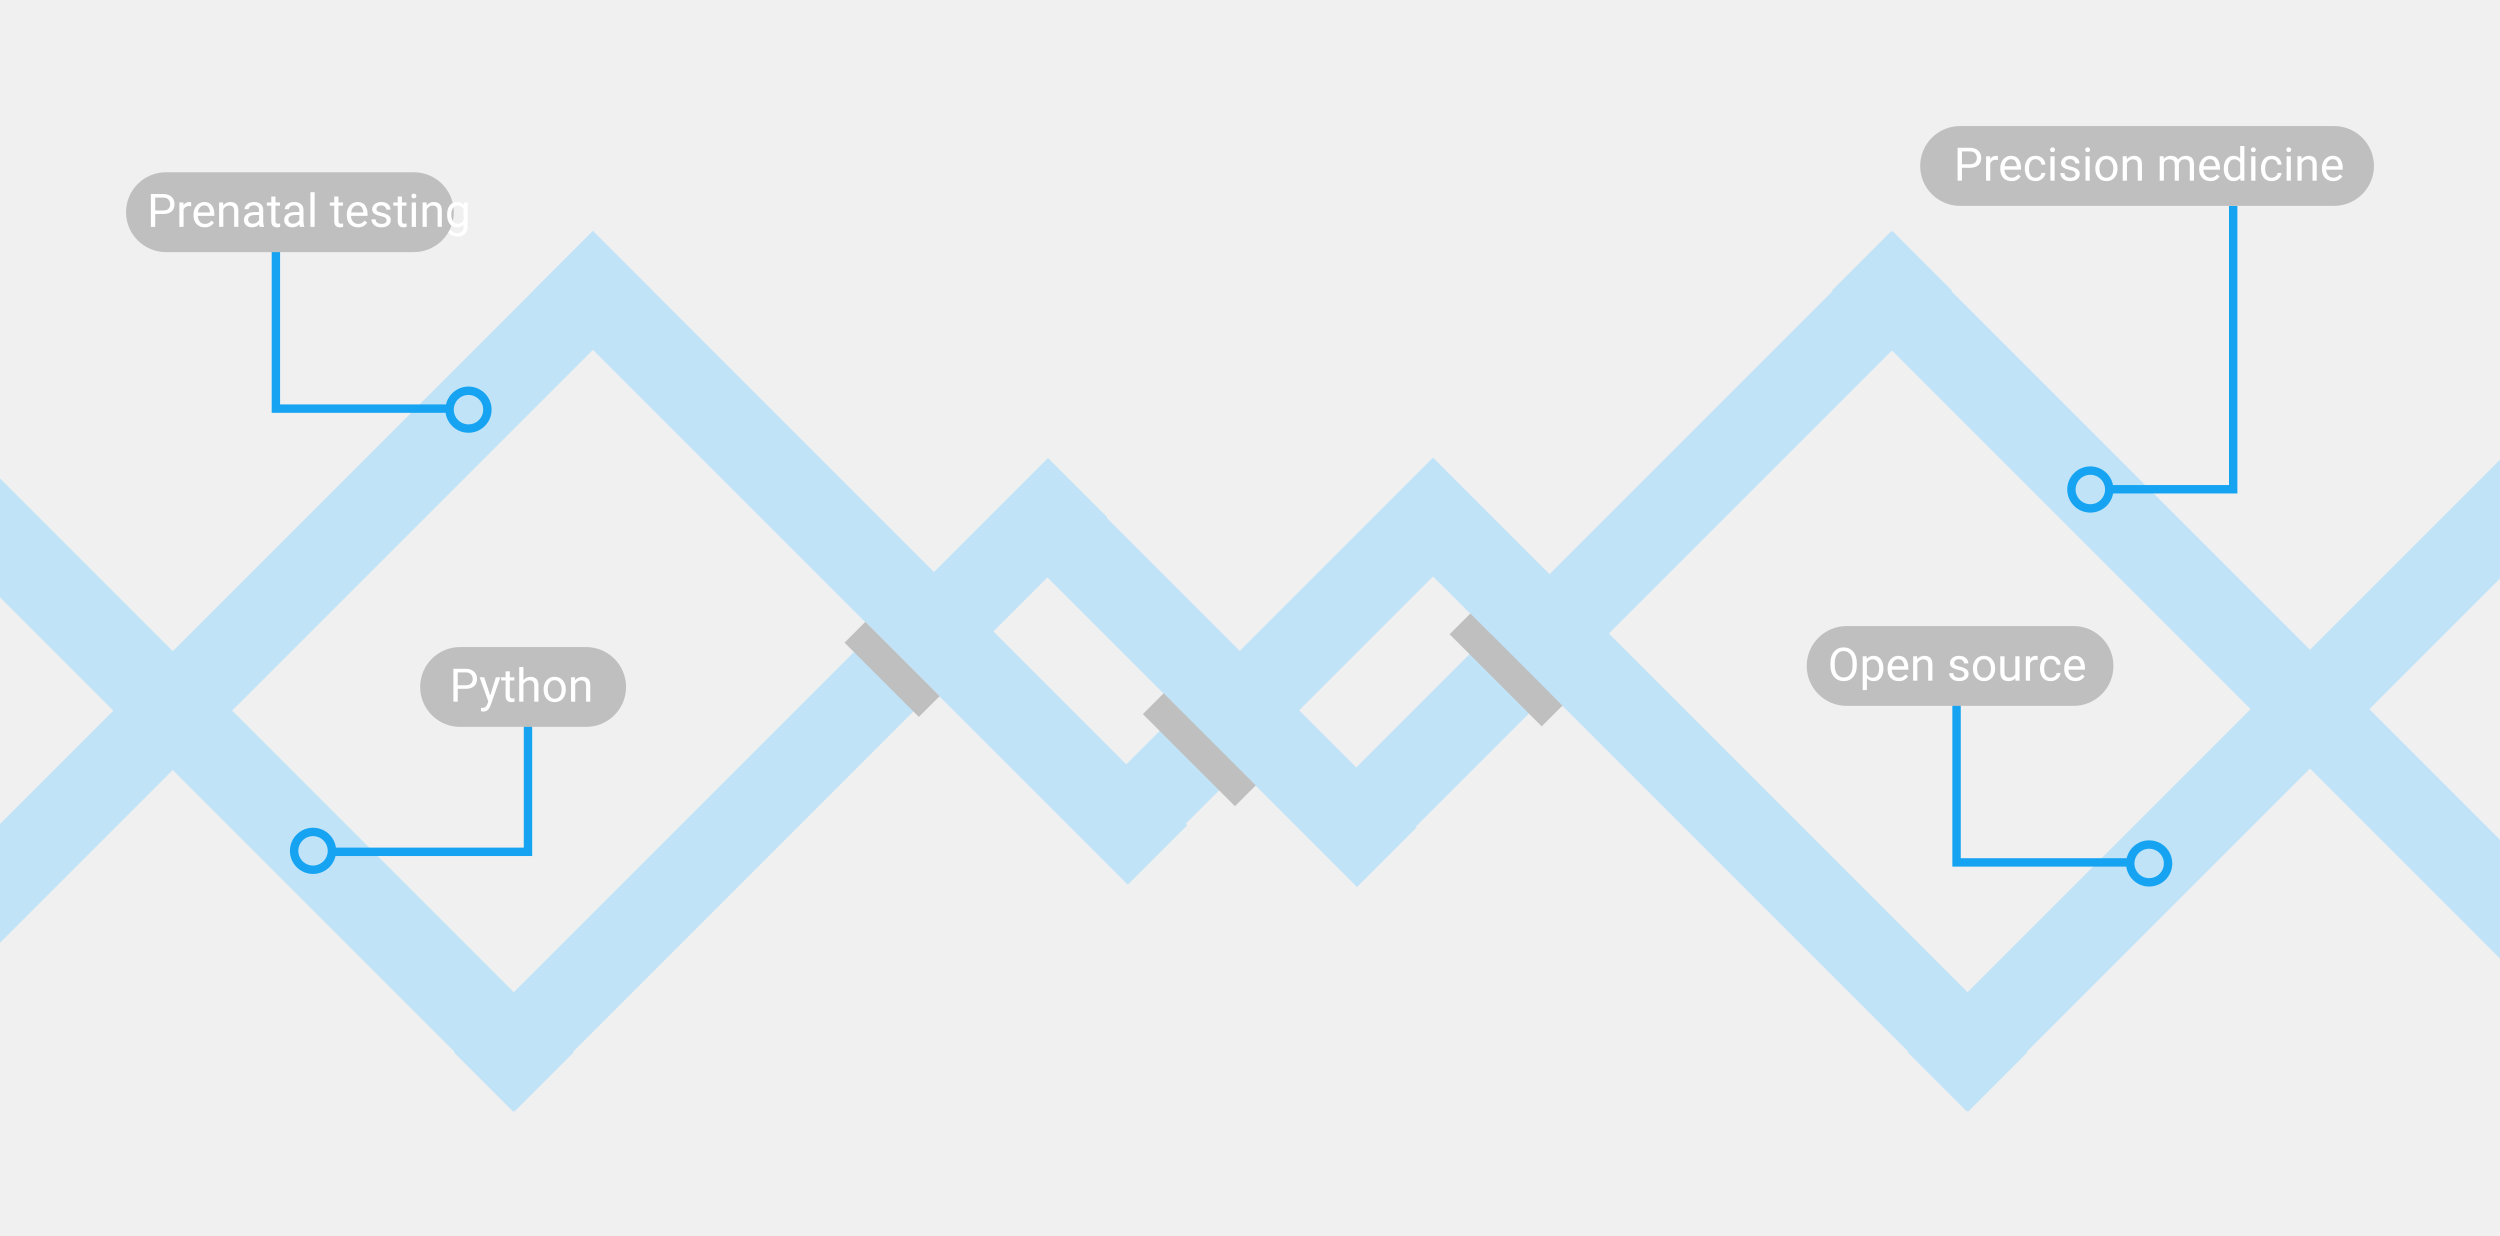
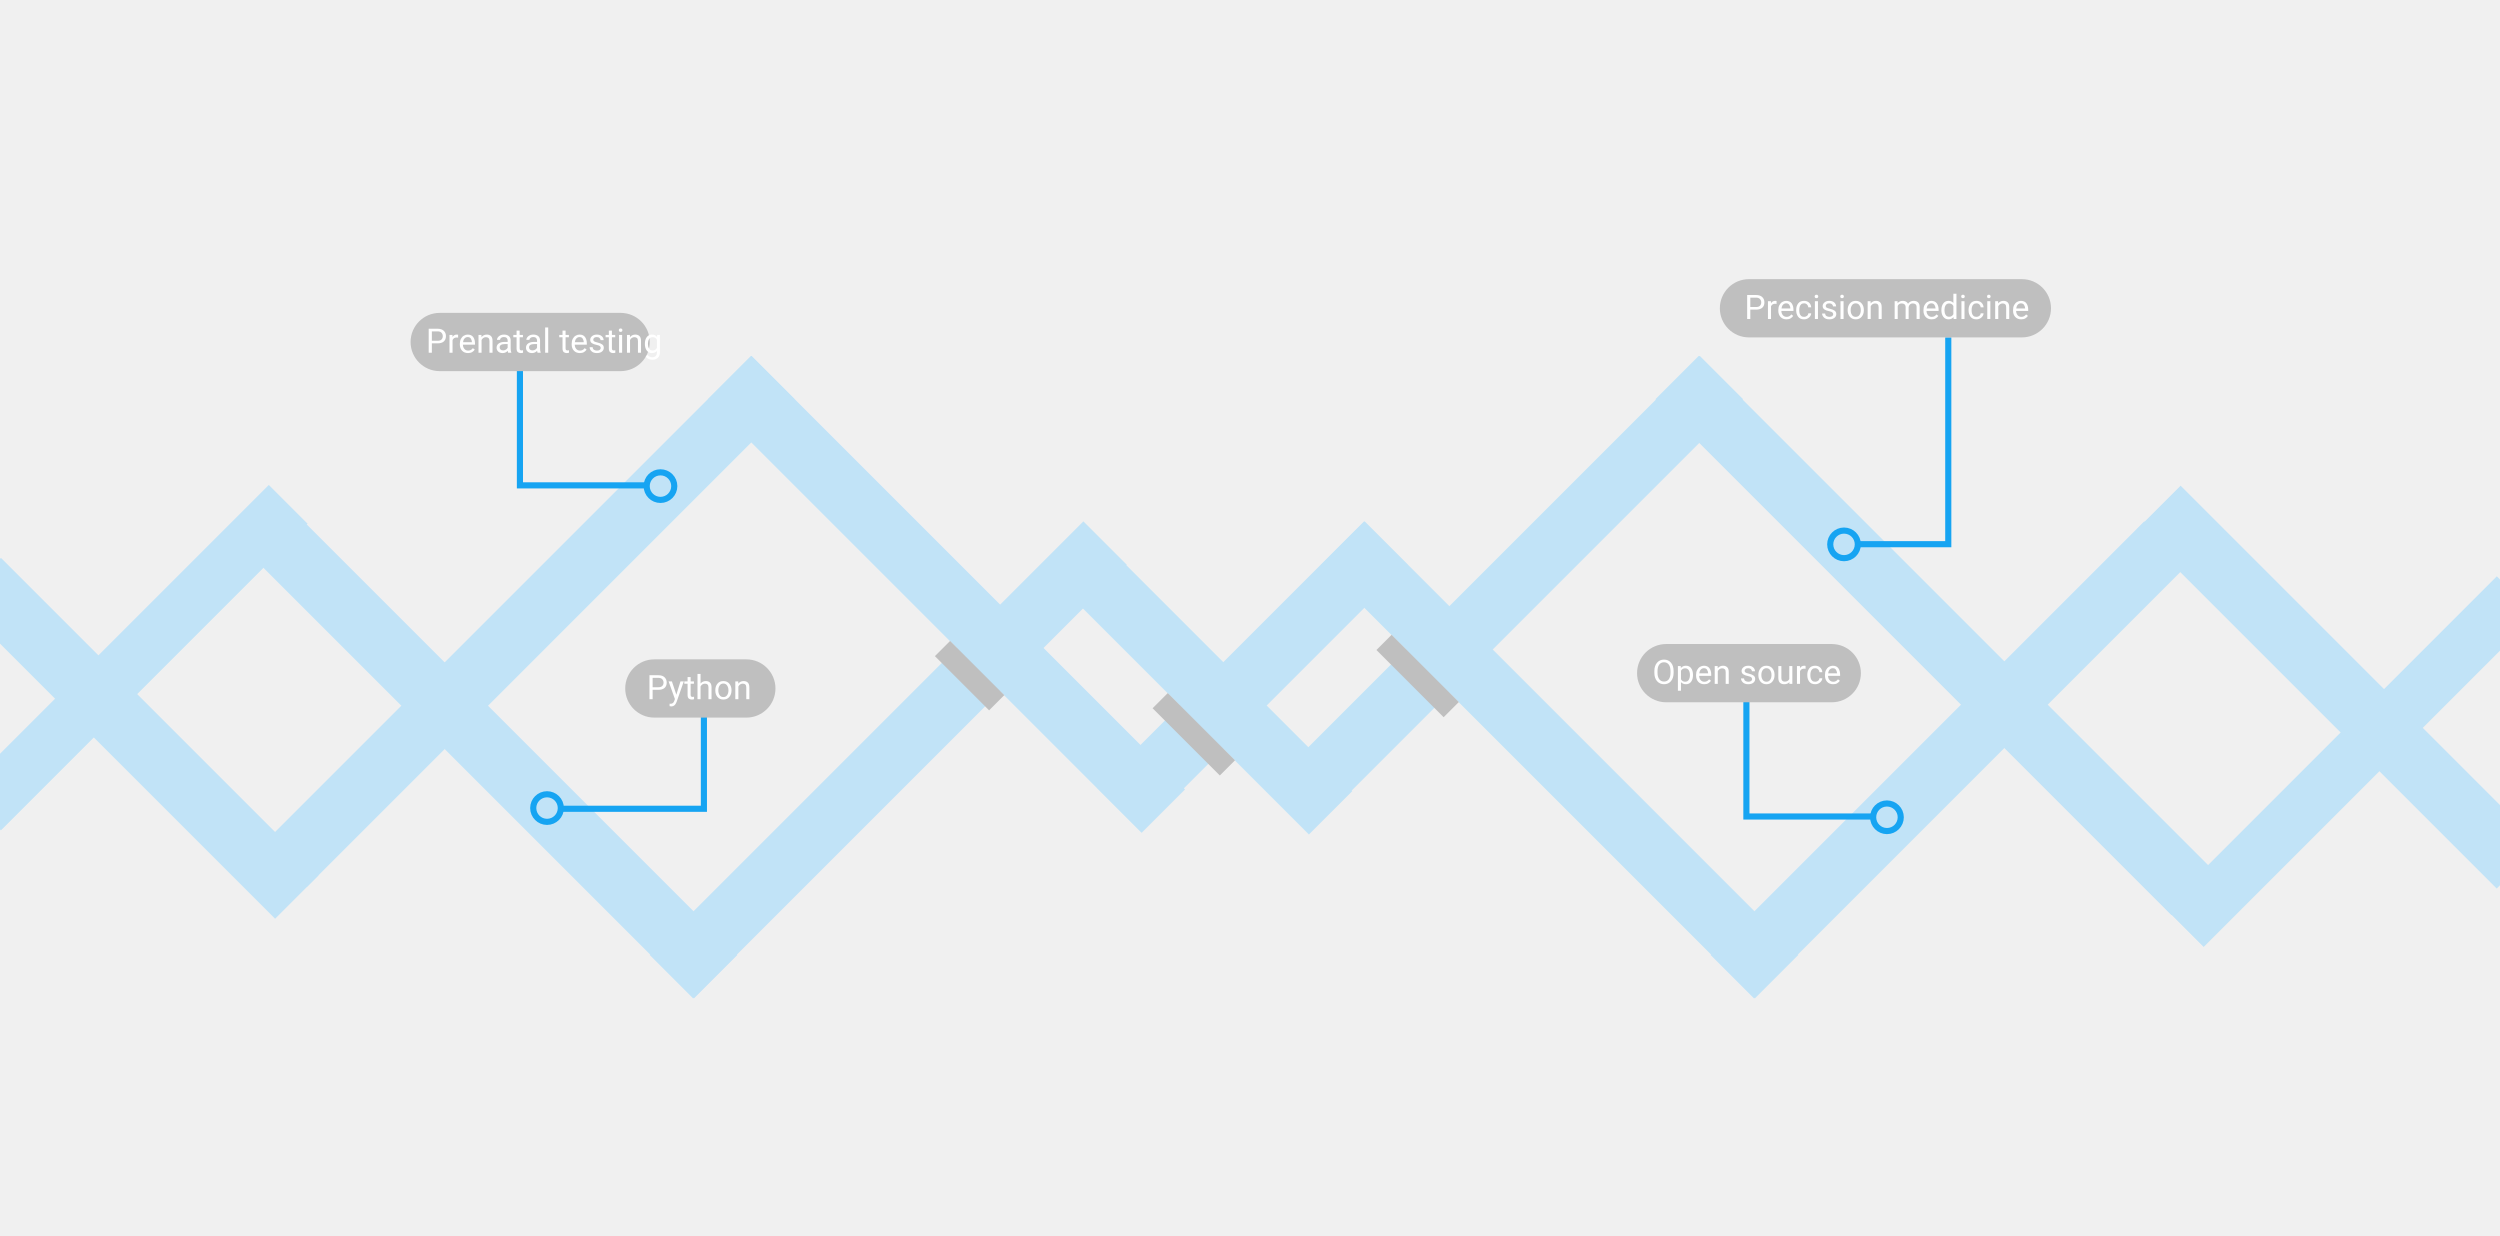
- <svg xmlns="http://www.w3.org/2000/svg" width="595px" height="294px" viewBox="0 0 595 294" version="1.1">
-   <defs />
-   <g id="Page-1" stroke="none" stroke-width="1" fill="none" fill-rule="evenodd">
+ <svg xmlns="http://www.w3.org/2000/svg" width="595px" height="294px" viewBox="-101.998 -43.692 815.346 348.029" version="1.1">
+   <g id="Page-1" stroke="none" stroke-width="1" fill="none" fill-rule="evenodd" transform="matrix(1, 0, 0, 1, 1.910015, -10.07437)">
    <g id="graphic-white">
      <g id="graphic" transform="translate(-65, -193)">
        <g id="logo-color" transform="translate(366.2813, 365.8671) rotate(-225) translate(-366.2813, -365.8671) translate(111.2813, 103.8671)">
          <g id="DNA" transform="translate(0.792893, 0.792893)" fill="#c1e3f7">
            <rect id="Rectangle-7" x="65.405" y="219.094" width="200" height="20" />
            <rect id="Rectangle-7" x="180.979" y="258.301" width="123" height="20" />
            <rect id="Rectangle-7" x="245.717" y="323.038" width="200" height="20" />
            <rect id="Rectangle-7-Copy-4" x="284.128" y="437.818" width="225" height="20" />
            <rect id="Rectangle-7" transform="translate(294.098, 357.7872) rotate(-270) translate(-294.098, -357.7872) " x="194.098" y="347.787" width="200" height="20" />
            <rect id="Rectangle-7-Copy-3" transform="translate(435.5193, 422.8411) rotate(-270) translate(-435.5193, -422.8411) " x="335.519" y="412.841" width="200" height="20" />
            <rect id="Rectangle-7" transform="translate(255.9142, 280.3217) rotate(-270) translate(-255.9142, -280.3217) " x="194.414" y="270.322" width="123" height="20" />
            <rect id="Rectangle-7" transform="translate(190.8604, 178.1821) rotate(-270) translate(-190.8604, -178.1821) " x="90.86" y="168.182" width="200" height="20" />
            <rect id="Rectangle-7-Copy-2" transform="translate(75.60198, 120.2912) rotate(-270) translate(-75.60198, -120.2912) " x="-43.398" y="110.291" width="238" height="20" />
            <rect id="Rectangle-7-Copy" transform="translate(101.0578, 88.37955) rotate(-180) translate(-101.0578, -88.37955) " x="1.058" y="78.38" width="200" height="20" />
+             <rect id="Rectangle-7-Copy" transform="matrix(-1, 0, 0, -1, 0, 0)" x="-85.504" y="-4.408" width="153.08" height="17.872" style="" />
+             <rect id="rect-1" transform="matrix(-1, 0, 0, -1, 0, 0)" x="-566.611" y="-539.282" width="141.438" height="17.872" style="" />
+             <rect id="rect-2" transform="matrix(0, 1, -1, 0, 936.5941, 192.1404)" x="245.66" y="412.841" width="146.436" height="20" style="" />
+             <rect id="rect-3" transform="matrix(0, 1, -1, 0, 114.7469, -37.33679)" x="-30.234" y="110.291" width="165.806" height="20" style="" />
          </g>
          <g id="Shadows" transform="translate(85.43503, 73.01367)">
            <rect id="Rectangle-12-Copy" fill="none" transform="translate(4.394878, 15.94199) rotate(-270) translate(-4.394878, -15.94199) " x="-11.105" y="12.442" width="31" height="7" />
            <rect id="Rectangle-12-Copy-2" fill="none" transform="translate(364.3122, 378.6878) rotate(-270) translate(-364.3122, -378.6878) " x="348.812" y="375.188" width="31" height="7" />
            <rect id="Rectangle-12" fill="#bfbfbf" transform="translate(119.6533, 158.0705) rotate(-270) translate(-119.6533, -158.0705) " x="104.153" y="154.57" width="31" height="7" />
            <rect id="Rectangle-12" fill="#bfbfbf" transform="translate(184.7071, 196.2542) rotate(-270) translate(-184.7071, -196.2542) " x="169.207" y="192.754" width="31" height="7" />
            <rect id="Rectangle-12" fill="#bfbfbf" transform="translate(222.8909, 261.4796) rotate(-270) translate(-222.8909, -261.4796) " x="210.391" y="257.98" width="25" height="7" />
          </g>
        </g>
        <g id="words" transform="translate(95, 220)">
          <g id="prenatal" transform="translate(0, 14)">
            <polyline id="Path-1" stroke="#16a4f2" stroke-width="2" points="35.66 18.109 35.66 56.253 77.369 56.253" />
            <circle id="Oval-2" stroke="#16a4f2" stroke-width="2" cx="81.5" cy="56.5" r="4.5" />
            <rect id="Rectangle-18" fill="#bfbfbf" x="0" y="0" width="78" height="19" rx="9.5" />
-             <text id="prenatal" font-family="Roboto-Medium, Roboto" font-size="11" font-weight="400" fill="#FFFFFF">
+             <text id="prenatal" font-family="Roboto-Medium, Roboto" font-size="11" font-weight="400" fill="#FFFFFF" style="white-space: pre;">
              <tspan x="5" y="13">Prenatal testing</tspan>
            </text>
          </g>
          <g id="open-source" transform="translate(400, 122)">
            <polyline id="Path-1" stroke="#16a4f2" stroke-width="2" points="35.66 18.109 35.66 56.253 77.369 56.253" />
            <circle id="Oval-2" stroke="#16a4f2" stroke-width="2" cx="81.5" cy="56.5" r="4.5" />
            <rect id="Rectangle-18" fill="#bfbfbf" x="0" y="0" width="73" height="19" rx="9.5" />
-             <text id="Open-source" font-family="Roboto-Medium, Roboto" font-size="11" font-weight="400" fill="#FFFFFF">
+             <text id="Open-source" font-family="Roboto-Medium, Roboto" font-size="11" font-weight="400" fill="#FFFFFF" style="white-space: pre;">
              <tspan x="5" y="13">Open source</tspan>
            </text>
          </g>
          <g id="diagnostics" transform="translate(40, 127)">
            <polyline id="Path-1" stroke="#16a4f2" stroke-width="2" points="55.66 18.109 55.66 48.732 8.78 48.732" />
            <circle id="Oval-2" stroke="#16a4f2" stroke-width="2" cx="4.5" cy="48.5" r="4.5" />
            <g id="Rectangle-18-+-Python" transform="translate(30, 0)">
              <rect id="Rectangle-18" fill="#bfbfbf" x="0" y="0" width="49" height="19" rx="9.5" />
-               <text id="Python" font-family="Roboto-Medium, Roboto" font-size="11" font-weight="400" fill="#FFFFFF">
+               <text id="Python" font-family="Roboto-Medium, Roboto" font-size="11" font-weight="400" fill="#FFFFFF" style="white-space: pre;">
                <tspan x="7" y="13">Python</tspan>
              </text>
            </g>
          </g>
          <g id="precision" transform="translate(427, 3)">
            <polyline id="Path-1" stroke="#16a4f2" stroke-width="2" points="74.5 19 74.5 86.442 45.344 86.442" />
            <circle id="Oval-2" stroke="#16a4f2" stroke-width="2" cx="40.5" cy="86.5" r="4.5" />
            <g id="text">
              <rect id="Rectangle-18" fill="#bfbfbf" x="0" y="0" width="108" height="19" rx="9.5" />
-               <text id="Precision-medicine" font-family="Roboto-Medium, Roboto" font-size="11" font-weight="400" fill="#FFFFFF">
+               <text id="Precision-medicine" font-family="Roboto-Medium, Roboto" font-size="11" font-weight="400" fill="#FFFFFF" style="white-space: pre;">
                <tspan x="8" y="13">Precision medicine</tspan>
              </text>
            </g>
          </g>
        </g>
      </g>
    </g>
  </g>
</svg>
